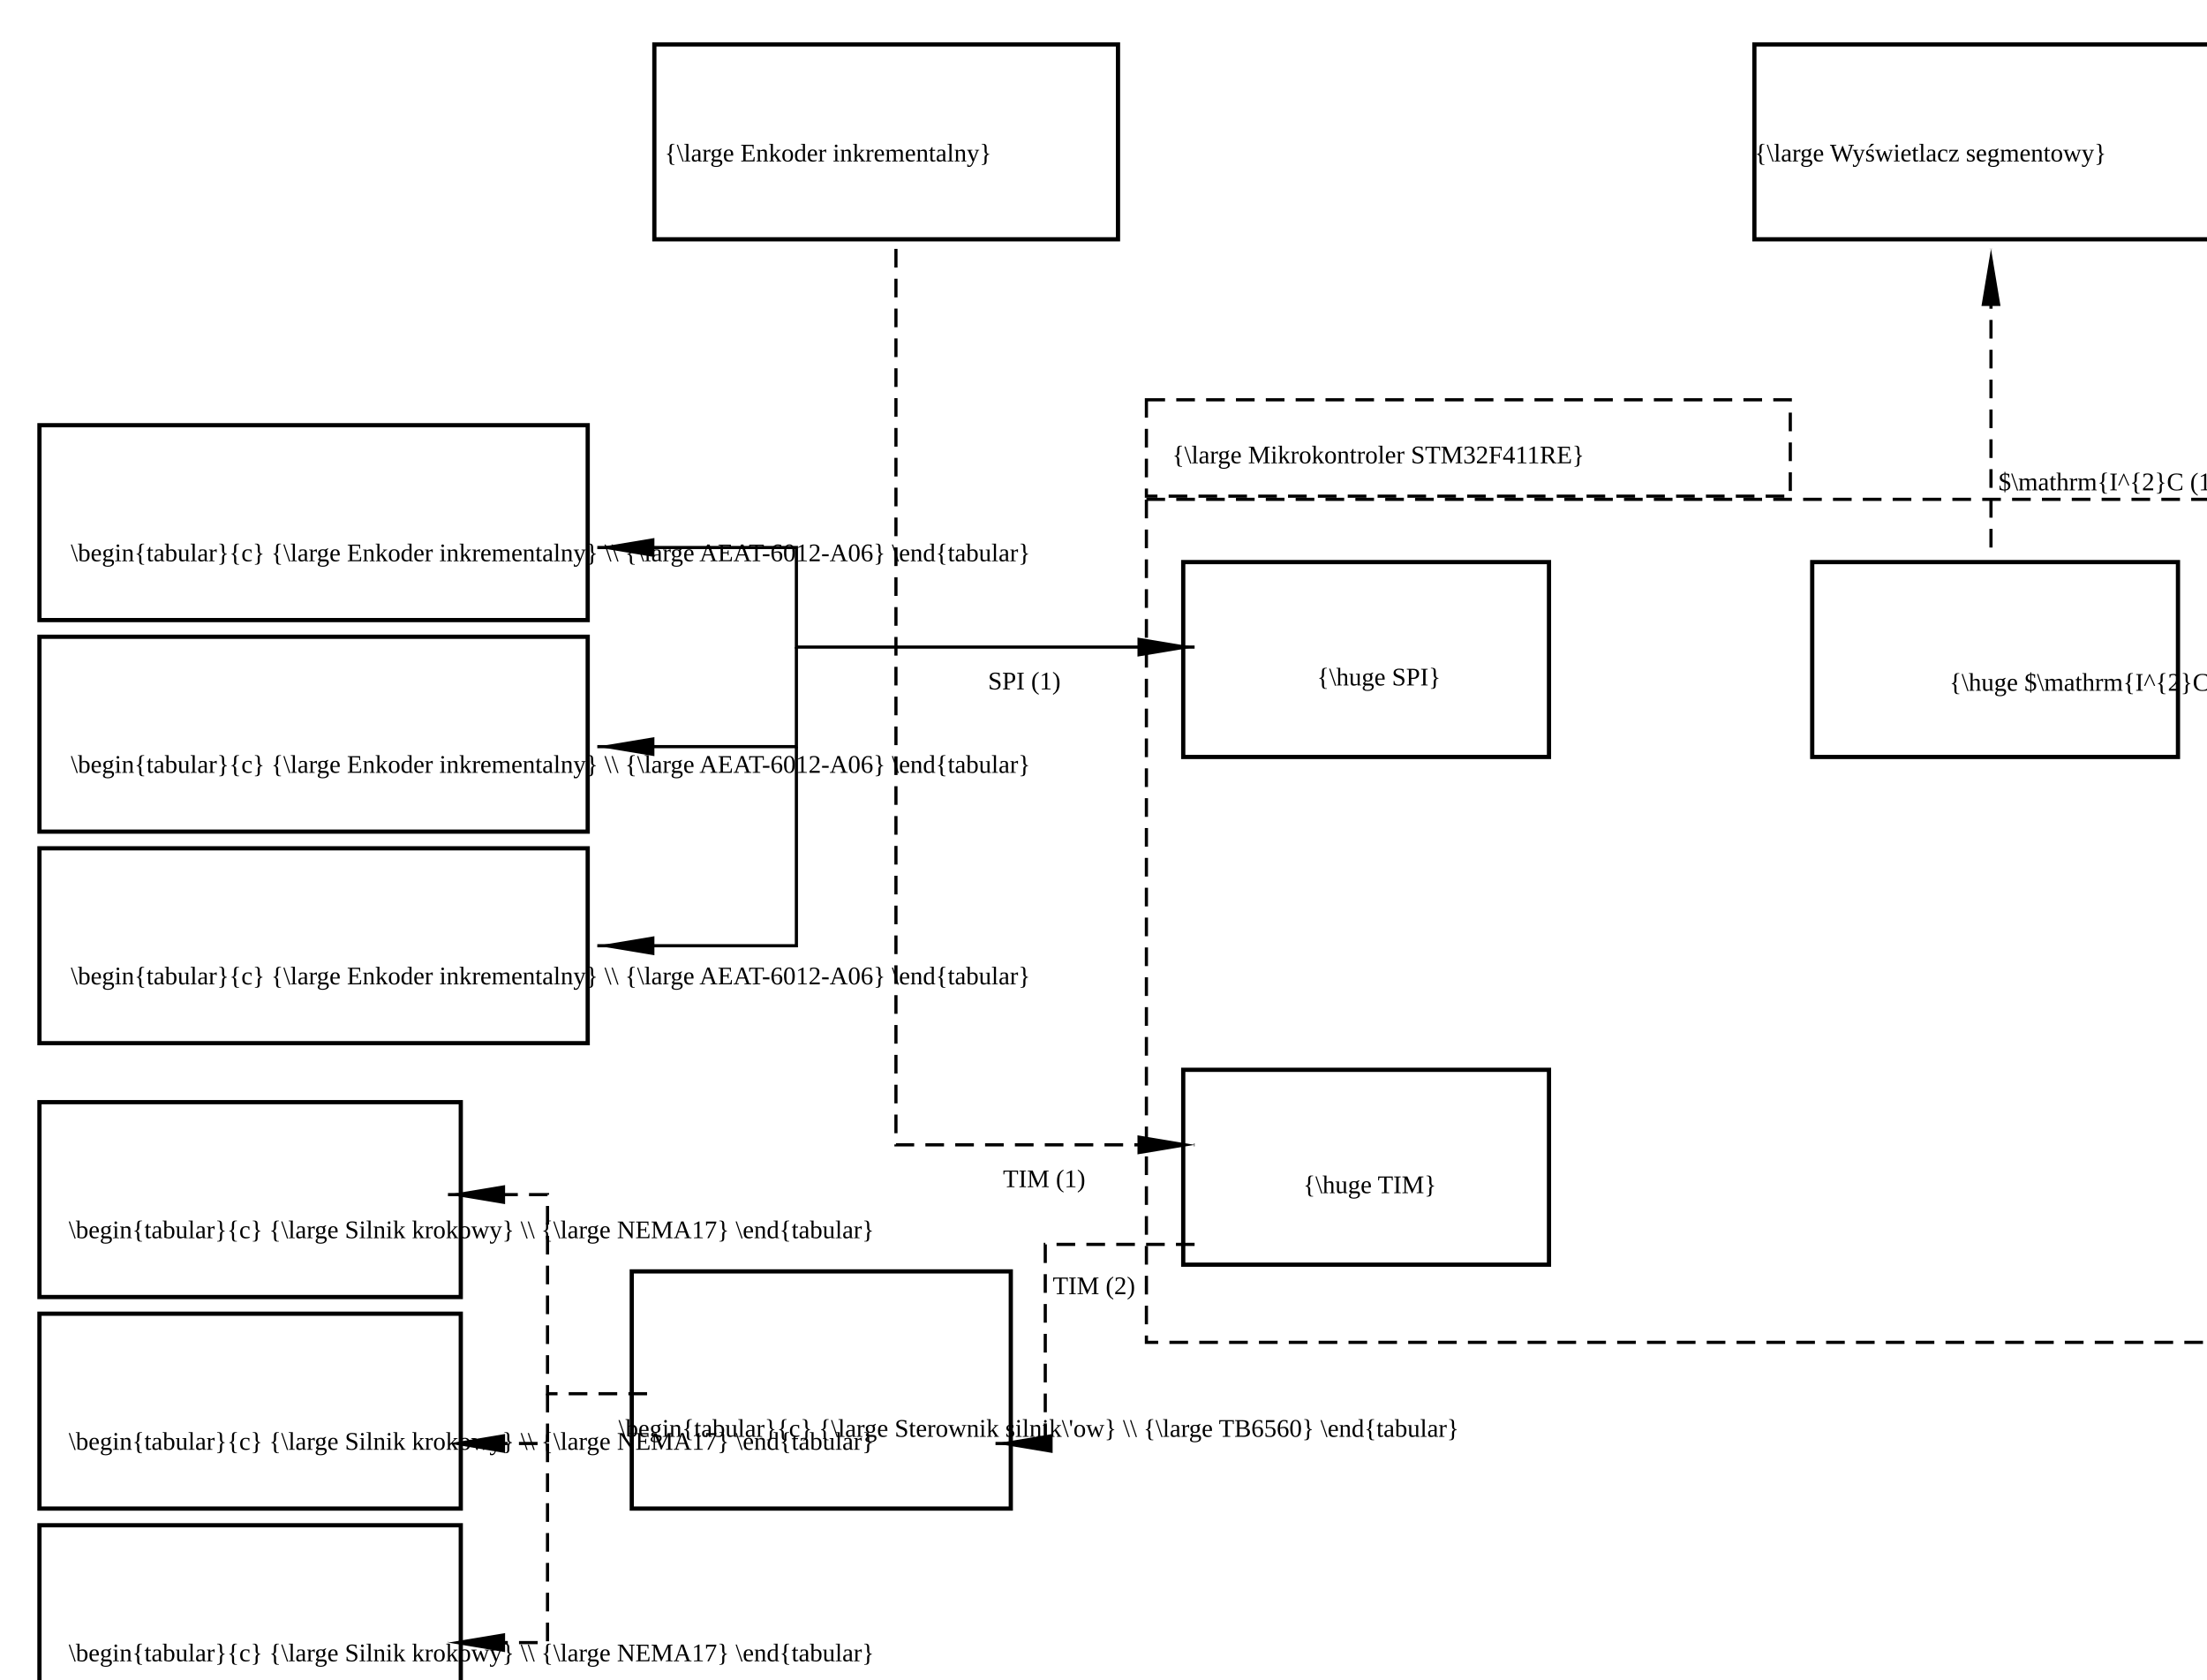
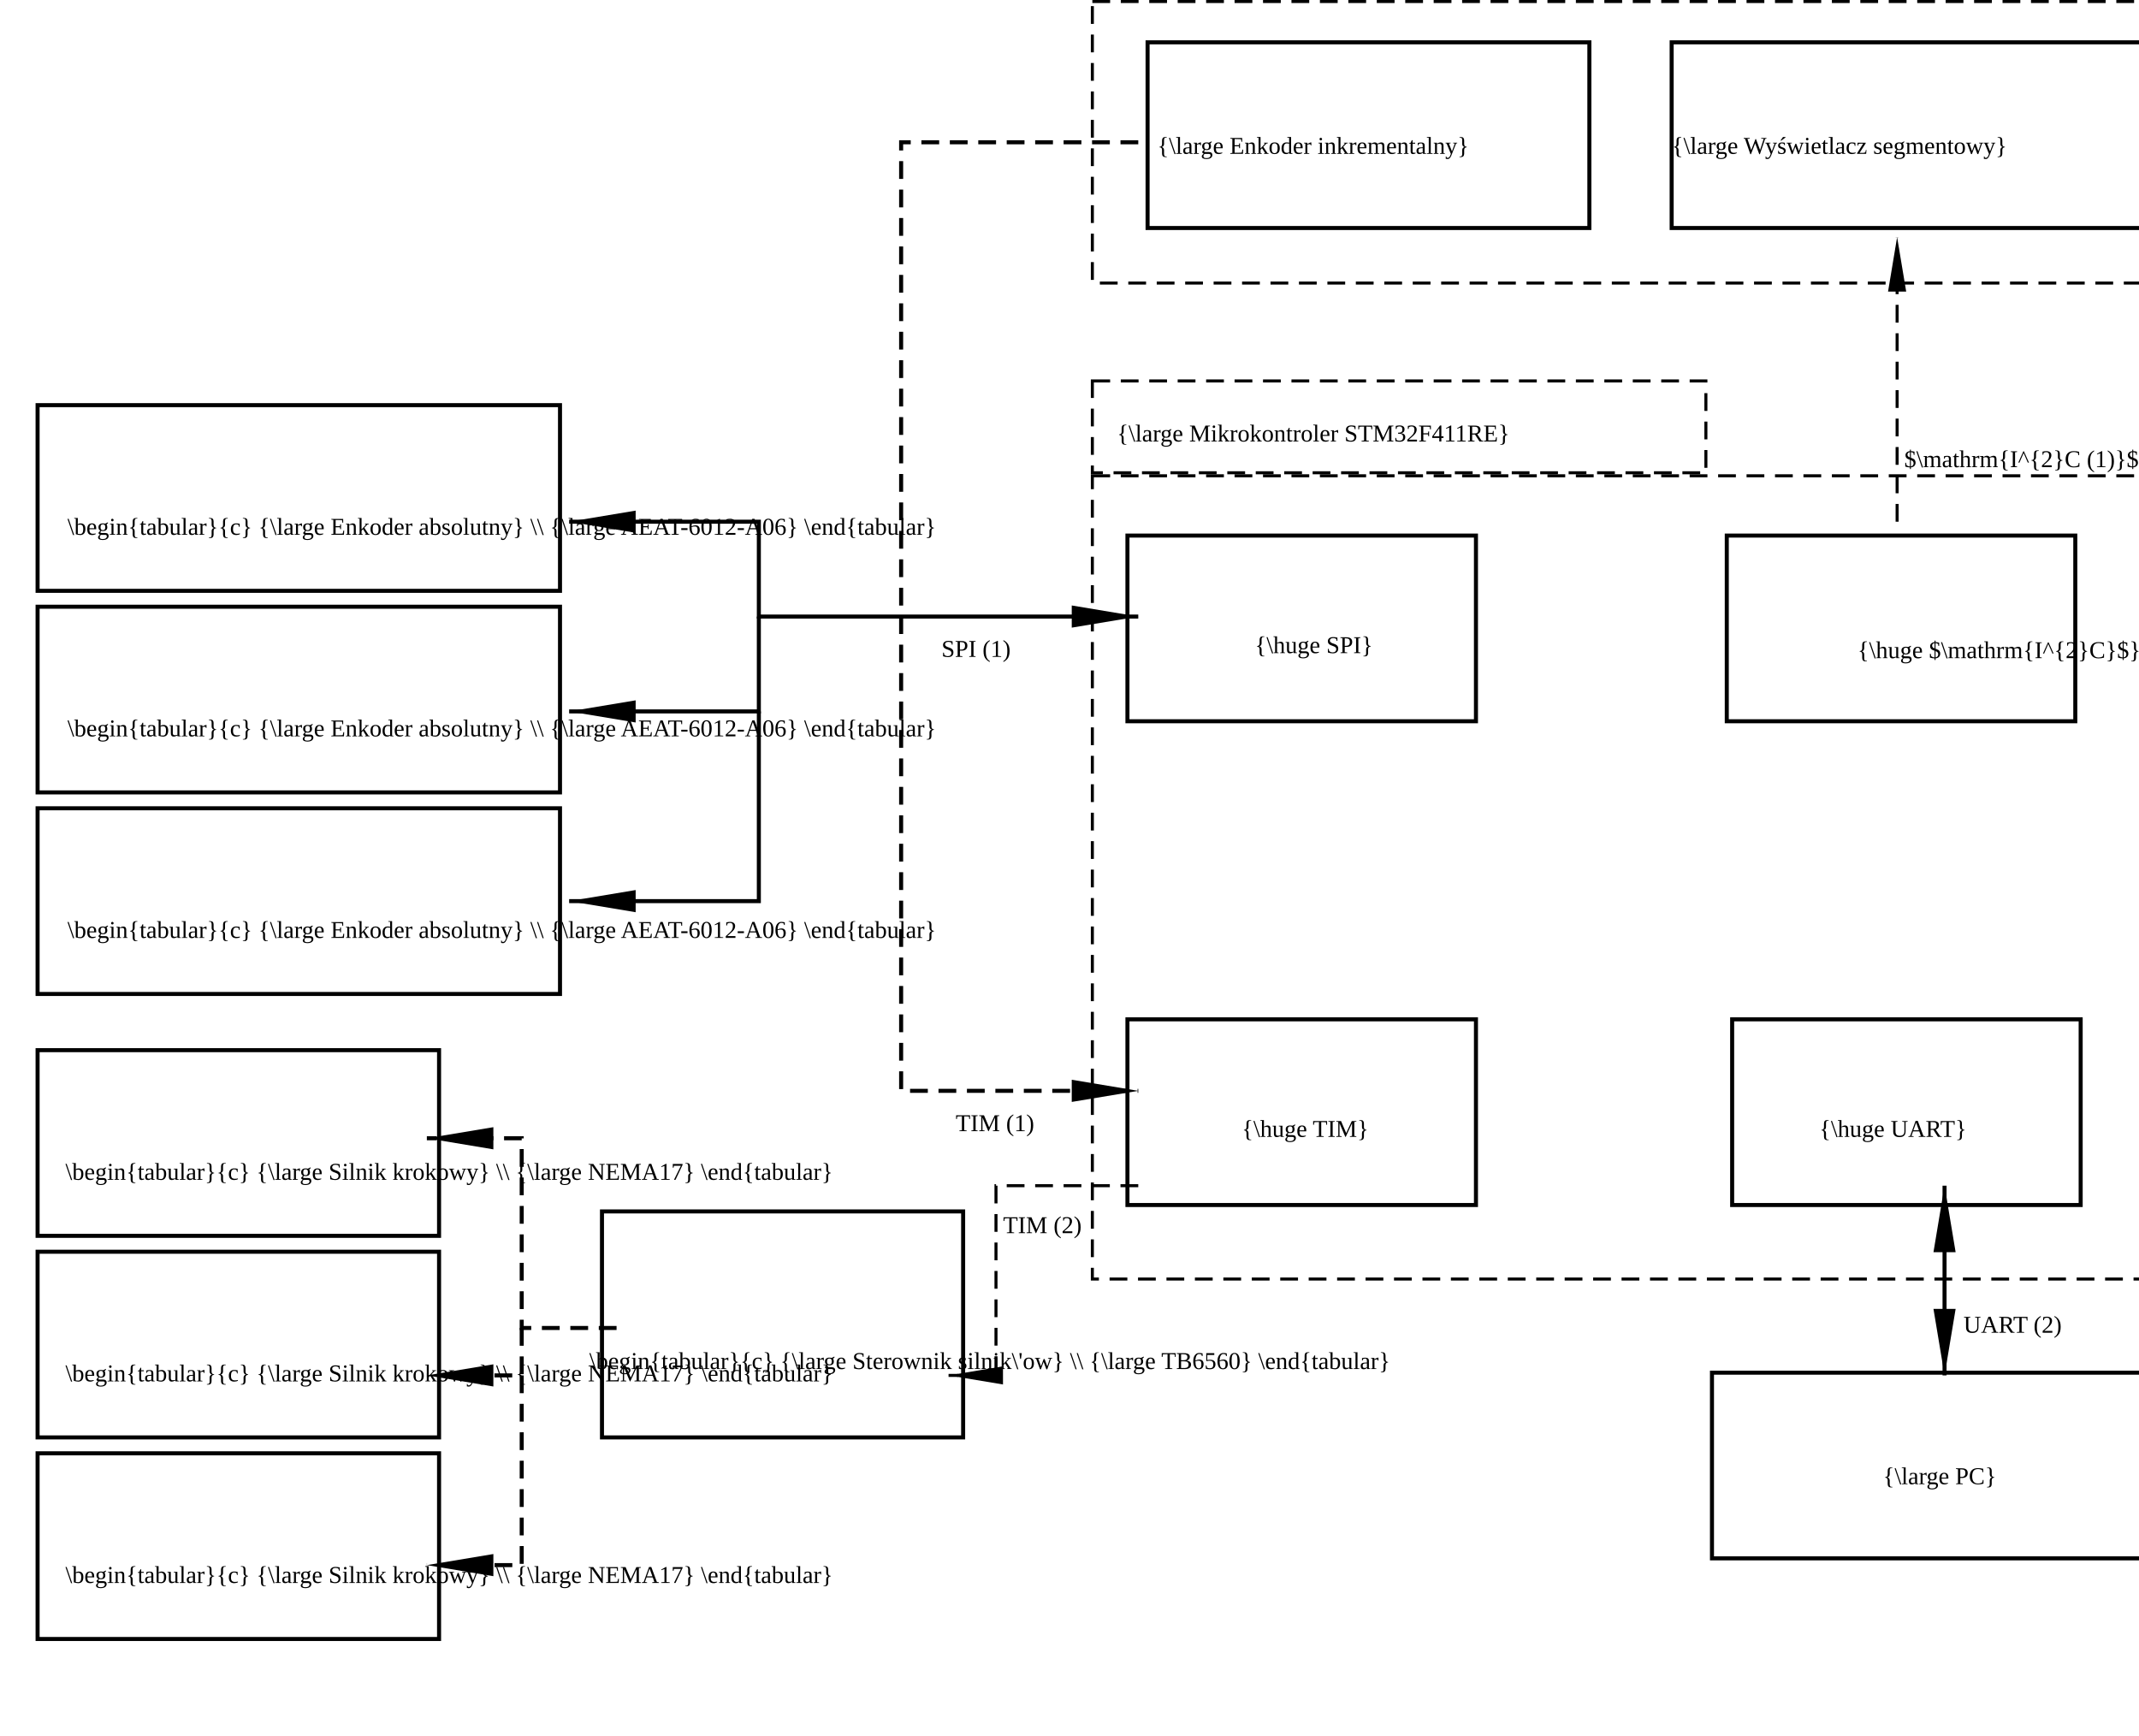
<svg xmlns="http://www.w3.org/2000/svg" xmlns:ns1="http://latexdraw.sourceforge.net/namespaces/latexdraw" version="1.1" baseProfile="full">
  <g>
-     <g ns1:type="rectangle" id="id1368420429">
+     <g ns1:type="rectangle" id="id20807068">
      <rect x="559.333" y="265.706" width="172.902" height="92.118" ns1:borderPos="outer" stroke-width="2.0" stroke="black" fill="none" />
    </g>
-     <g ns1:type="rectangle" id="id709083603">
+     <g ns1:type="rectangle" id="id386315084">
      <rect x="856.667" y="265.706" width="172.902" height="92.118" ns1:borderPos="outer" stroke-width="2.0" stroke="black" fill="none" />
    </g>
-     <g ns1:type="rectangle" id="id1120274522">
+     <g ns1:type="rectangle" id="id1000132918">
      <rect x="559.333" y="505.706" width="172.902" height="92.118" ns1:borderPos="outer" stroke-width="2.0" stroke="black" fill="none" />
    </g>
-     <g ns1:type="text" id="id160731107" fill="black" ns1:position="bl">
+     <g ns1:type="text" id="id1785065971" fill="black" ns1:position="bl">
      <text x="622.555" y="324.015">{\huge SPI}</text>
    </g>
-     <g ns1:type="text" id="id1448202595" fill="black" ns1:position="bl">
+     <g ns1:type="text" id="id1862206774" fill="black" ns1:position="bl">
      <text x="921.515" y="326.515">{\huge $\mathrm{I^{2}C}$}</text>
    </g>
-     <g ns1:type="text" id="id62609354" fill="black" ns1:position="bl">
+     <g ns1:type="text" id="id697251611" fill="black" ns1:position="bl">
      <text x="616.051" y="564.015">{\huge TIM}</text>
    </g>
-     <g ns1:type="rectangle" id="id300085568">
+     <g ns1:type="rectangle" id="id116281311">
      <rect x="18.647" y="201" width="259.176" height="92.118" ns1:borderPos="outer" stroke-width="2.0" stroke="black" fill="none" />
    </g>
-     <g ns1:type="text" id="id868686758" fill="black" ns1:position="bl">
-       <text x="33.485" y="265.309">\begin{tabular}{c} {\large Enkoder inkrementalny} \\  {\large AEAT-6012-A06}  \end{tabular}</text>
+     <g ns1:type="text" id="id813352061" fill="black" ns1:position="bl">
+       <text x="33.485" y="265.309">\begin{tabular}{c} {\large Enkoder absolutny} \\  {\large AEAT-6012-A06}  \end{tabular}</text>
    </g>
-     <g ns1:type="rectangle" id="id150904464">
+     <g ns1:type="rectangle" id="id1142875418">
      <rect x="18.647" y="521.0" width="199.176" height="92.118" ns1:borderPos="outer" stroke-width="2.0" stroke="black" fill="none" />
    </g>
-     <g ns1:type="text" id="id1186113651" fill="black" ns1:position="bl">
+     <g ns1:type="text" id="id1260109349" fill="black" ns1:position="bl">
      <text x="32.485" y="585.309">\begin{tabular}{c} {\large Silnik krokowy} \\  {\large NEMA17}  \end{tabular}</text>
    </g>
-     <g ns1:type="rectangle" id="id2025535631">
+     <g ns1:type="rectangle" id="id2015278185">
      <rect x="298.647" y="601.0" width="179.176" height="112.118" ns1:borderPos="outer" stroke-width="2.0" stroke="black" fill="none" />
    </g>
-     <g ns1:type="text" id="id2022529259" fill="black" ns1:position="bl">
+     <g ns1:type="text" id="id1822332275" fill="black" ns1:position="bl">
      <text x="292.364" y="679.187">\begin{tabular}{c} {\large Sterownik silnik\'ow} \\  {\large TB6560}  \end{tabular}</text>
    </g>
-     <g ns1:type="rectangle" id="id1673547931">
-       <rect x="829.324" y="21.0" width="219.176" height="92.118" ns1:borderPos="outer" stroke-width="2.0" stroke="black" fill="none" />
+     <g ns1:type="rectangle" id="id1638848885">
+       <rect x="829.324" y="21.0" width="239.176" height="92.118" ns1:borderPos="outer" stroke-width="2.0" stroke="black" fill="none" />
    </g>
-     <g ns1:type="text" id="id1745068604" fill="black" ns1:position="bl">
+     <g ns1:type="text" id="id1049387770" fill="black" ns1:position="bl">
      <text x="829.412" y="76.309">{\large Wyświetlacz segmentowy}</text>
    </g>
-     <g ns1:type="rectangle" id="id2037897364">
+     <g ns1:type="rectangle" id="id696152367">
      <rect x="18.647" y="301" width="259.176" height="92.118" ns1:borderPos="outer" stroke-width="2.0" stroke="black" fill="none" />
    </g>
-     <g ns1:type="text" id="id1475434325" fill="black" ns1:position="bl">
-       <text x="33.485" y="365.309">\begin{tabular}{c} {\large Enkoder inkrementalny} \\  {\large AEAT-6012-A06}  \end{tabular}</text>
+     <g ns1:type="text" id="id1132146095" fill="black" ns1:position="bl">
+       <text x="33.485" y="365.309">\begin{tabular}{c} {\large Enkoder absolutny} \\  {\large AEAT-6012-A06}  \end{tabular}</text>
    </g>
-     <g ns1:type="rectangle" id="id48684531">
+     <g ns1:type="rectangle" id="id433507302">
      <rect x="18.647" y="401" width="259.176" height="92.118" ns1:borderPos="outer" stroke-width="2.0" stroke="black" fill="none" />
    </g>
-     <g ns1:type="text" id="id1774266141" fill="black" ns1:position="bl">
-       <text x="33.485" y="465.309">\begin{tabular}{c} {\large Enkoder inkrementalny} \\  {\large AEAT-6012-A06}  \end{tabular}</text>
+     <g ns1:type="text" id="id1470864261" fill="black" ns1:position="bl">
+       <text x="33.485" y="465.309">\begin{tabular}{c} {\large Enkoder absolutny} \\  {\large AEAT-6012-A06}  \end{tabular}</text>
    </g>
-     <g ns1:type="rectangle" id="id1435878566">
+     <g ns1:type="rectangle" id="id2014180205">
      <rect x="18.647" y="621.0" width="199.176" height="92.118" ns1:borderPos="outer" stroke-width="2.0" stroke="black" fill="none" />
    </g>
-     <g ns1:type="text" id="id136062357" fill="black" ns1:position="bl">
+     <g ns1:type="text" id="id289869440" fill="black" ns1:position="bl">
      <text x="32.485" y="685.309">\begin{tabular}{c} {\large Silnik krokowy} \\  {\large NEMA17}  \end{tabular}</text>
    </g>
-     <g ns1:type="rectangle" id="id1362892640">
+     <g ns1:type="rectangle" id="id105255262">
      <rect x="18.647" y="721.0" width="199.176" height="92.118" ns1:borderPos="outer" stroke-width="2.0" stroke="black" fill="none" />
    </g>
-     <g ns1:type="text" id="id707570904" fill="black" ns1:position="bl">
+     <g ns1:type="text" id="id231692461" fill="black" ns1:position="bl">
      <text x="32.485" y="785.309">\begin{tabular}{c} {\large Silnik krokowy} \\  {\large NEMA17}  \end{tabular}</text>
    </g>
-     <g ns1:type="rectangle" id="id1811756310">
-       <rect x="309.324" y="21.0" width="219.176" height="92.118" ns1:borderPos="outer" stroke-width="2.0" stroke="black" fill="none" />
+     <g ns1:type="rectangle" id="id993354923">
+       <rect x="569.324" y="21.0" width="219.176" height="92.118" ns1:borderPos="outer" stroke-width="2.0" stroke="black" fill="none" />
    </g>
-     <g ns1:type="text" id="id676033348" fill="black" ns1:position="bl">
-       <text x="314.162" y="76.309">{\large Enkoder inkrementalny}</text>
+     <g ns1:type="text" id="id167012559" fill="black" ns1:position="bl">
+       <text x="574.162" y="76.309">{\large Enkoder inkrementalny}</text>
    </g>
-     <g ns1:type="joinedLines" id="id85453862">
-       <polyline points="376.471,305.882 376.471,352.941 282.353,352.941 " stroke-width="1.5" stroke="black" fill="none" ns1:rotationAngle="0.0" marker-end="url(#arrow1-85453862)" />
+     <g ns1:type="joinedLines" id="id1875288372">
+       <polyline points="376.471,305.882 376.471,352.941 282.353,352.941 " stroke-width="2.0" stroke="black" fill="none" ns1:rotationAngle="0.0" marker-end="url(#arrow1-1875288372)" />
    </g>
-     <g ns1:type="joinedLines" id="id1769431301">
-       <polyline points="376.471,352.941 376.471,447.059 282.353,447.059 " stroke-width="1.5" stroke="black" fill="none" ns1:rotationAngle="0.0" marker-end="url(#arrow1-1769431301)" />
+     <g ns1:type="joinedLines" id="id229323181">
+       <polyline points="376.471,352.941 376.471,447.059 282.353,447.059 " stroke-width="2.0" stroke="black" fill="none" ns1:rotationAngle="0.0" marker-end="url(#arrow1-229323181)" />
    </g>
-     <g ns1:type="joinedLines" id="id363909465">
-       <polyline points="564.706,305.882 376.471,305.882 376.471,258.824 282.353,258.824 " stroke-width="1.5" stroke="black" fill="none" ns1:rotationAngle="0.0" marker-start="url(#arrow0-363909465)" marker-end="url(#arrow1-363909465)" />
+     <g ns1:type="joinedLines" id="id259904062">
+       <polyline points="564.706,305.882 376.471,305.882 376.471,258.824 282.353,258.824 " stroke-width="2.0" stroke="black" fill="none" ns1:rotationAngle="0.0" marker-start="url(#arrow0-259904062)" marker-end="url(#arrow1-259904062)" />
    </g>
-     <g ns1:type="text" id="id1972151787" fill="black" ns1:position="bl">
+     <g ns1:type="text" id="id1863950365" fill="black" ns1:position="bl">
      <text x="467.059" y="325.882">SPI (1)</text>
    </g>
-     <g ns1:type="joinedLines" id="id1448097786">
-       <polyline points="305.882,658.824 258.824,658.824 258.824,564.706 211.765,564.706 " stroke-width="1.5" stroke="black" fill="none" stroke-dasharray="8.819, 5.292" ns1:rotationAngle="0.0" marker-end="url(#arrow1-1448097786)" />
+     <g ns1:type="joinedLines" id="id244610018">
+       <polyline points="305.882,658.824 258.824,658.824 258.824,564.706 211.765,564.706 " stroke-width="2.0" stroke="black" fill="none" stroke-dasharray="8.819, 5.292" ns1:rotationAngle="0.0" marker-end="url(#arrow1-244610018)" />
    </g>
-     <g ns1:type="joinedLines" id="id1716340534">
-       <polyline points="258.824,658.824 258.824,682.353 211.765,682.353 " stroke-width="1.5" stroke="black" fill="none" stroke-dasharray="8.819, 5.292" ns1:rotationAngle="0.0" marker-end="url(#arrow1-1716340534)" />
+     <g ns1:type="joinedLines" id="id1240509652">
+       <polyline points="258.824,658.824 258.824,682.353 211.765,682.353 " stroke-width="2.0" stroke="black" fill="none" stroke-dasharray="8.819, 5.292" ns1:rotationAngle="0.0" marker-end="url(#arrow1-1240509652)" />
    </g>
-     <g ns1:type="joinedLines" id="id1166554930">
-       <polyline points="258.824,682.353 258.824,776.471 211.765,776.471 " stroke-width="1.5" stroke="black" fill="none" stroke-dasharray="8.819, 5.292" ns1:rotationAngle="0.0" marker-end="url(#arrow1-1166554930)" />
+     <g ns1:type="joinedLines" id="id1189974343">
+       <polyline points="258.824,682.353 258.824,776.471 211.765,776.471 " stroke-width="2.0" stroke="black" fill="none" stroke-dasharray="8.819, 5.292" ns1:rotationAngle="0.0" marker-end="url(#arrow1-1189974343)" />
    </g>
-     <g ns1:type="joinedLines" id="id932670925">
-       <polyline points="564.706,588.235 494.118,588.235 494.118,682.353 470.588,682.353 " stroke-width="1.5" stroke="black" fill="none" stroke-dasharray="8.819, 5.292" ns1:rotationAngle="0.0" marker-end="url(#arrow1-932670925)" />
+     <g ns1:type="joinedLines" id="id180537080">
+       <polyline points="564.706,588.235 494.118,588.235 494.118,682.353 470.588,682.353 " stroke-width="1.5" stroke="black" fill="none" stroke-dasharray="8.819, 5.292" ns1:rotationAngle="0.0" marker-end="url(#arrow1-180537080)" />
    </g>
-     <g ns1:type="joinedLines" id="id1381608762">
-       <polyline points="423.529,117.647 423.529,541.176 564.706,541.176 " stroke-width="1.5" stroke="black" fill="none" stroke-dasharray="8.819, 5.292" ns1:rotationAngle="0.0" marker-end="url(#arrow1-1381608762)" />
+     <g ns1:type="joinedLines" id="id201817336">
+       <polyline points="941.176,258.824 941.176,117.647 " stroke-width="1.5" stroke="black" stroke-dasharray="8.819, 5.292" ns1:rotationAngle="0.0" marker-end="url(#arrow1-201817336)" />
    </g>
-     <g ns1:type="joinedLines" id="id256498647">
-       <polyline points="941.176,258.824 941.176,117.647 " stroke-width="1.5" stroke="black" stroke-dasharray="8.819, 5.292" ns1:rotationAngle="0.0" marker-end="url(#arrow1-256498647)" />
-     </g>
-     <g ns1:type="text" id="id543362936" fill="black" ns1:position="bl">
+     <g ns1:type="text" id="id740662475" fill="black" ns1:position="bl">
      <text x="474.118" y="561.176">TIM (1)</text>
    </g>
-     <g ns1:type="text" id="id264318115" fill="black" ns1:position="bl">
+     <g ns1:type="text" id="id797756659" fill="black" ns1:position="bl">
      <text x="497.647" y="611.765">TIM (2)</text>
    </g>
-     <g ns1:type="text" id="id7799276" fill="black" ns1:position="bl">
+     <g ns1:type="text" id="id1506675855" fill="black" ns1:position="bl">
      <text x="554.118" y="219.015">{\large Mikrokontroler STM32F411RE}</text>
    </g>
-     <g ns1:type="rectangle" id="id1787230955">
-       <rect x="541.926" y="236.044" width="516.147" height="398.5" ns1:borderPos="outer" stroke-width="1.5" stroke="black" fill="none" stroke-dasharray="8.819, 5.292" />
+     <g ns1:type="rectangle" id="id1419329568">
+       <rect x="541.926" y="236.044" width="536.147" height="398.5" ns1:borderPos="outer" stroke-width="1.5" stroke="black" fill="none" stroke-dasharray="8.819, 5.292" />
    </g>
-     <g ns1:type="rectangle" id="id1033242088">
+     <g ns1:type="rectangle" id="id746776074">
      <rect x="541.926" y="188.985" width="304.382" height="45.559" ns1:borderPos="outer" stroke-width="1.5" stroke="black" fill="none" stroke-dasharray="8.819, 5.292" />
    </g>
-     <g ns1:type="text" id="id812293068" fill="black" ns1:position="bl">
+     <g ns1:type="text" id="id1507209344" fill="black" ns1:position="bl">
      <text x="944.706" y="231.765">$\mathrm{I^{2}C (1)}$</text>
+     </g>
+     <g ns1:type="rectangle" id="id733678287">
+       <rect x="859.333" y="505.706" width="172.902" height="92.118" ns1:borderPos="outer" stroke-width="2.0" stroke="black" fill="none" />
+     </g>
+     <g ns1:type="text" id="id987546624" fill="black" ns1:position="bl">
+       <text x="902.555" y="564.015">{\huge UART}</text>
+     </g>
+     <g ns1:type="rectangle" id="id62244000">
+       <rect x="849.324" y="681.0" width="219.176" height="92.118" ns1:borderPos="outer" stroke-width="2.0" stroke="black" fill="none" />
+     </g>
+     <g ns1:type="text" id="id1031881961" fill="black" ns1:position="bl">
+       <text x="934.162" y="736.309">{\large PC}</text>
+     </g>
+     <g ns1:type="joinedLines" id="id1686989145">
+       <polyline points="964.706,588.235 964.706,682.353 " stroke-width="2.0" stroke="black" ns1:rotationAngle="0.0" marker-start="url(#arrow0-1686989145)" marker-end="url(#arrow1-1686989145)" />
+     </g>
+     <g ns1:type="text" id="id1579416326" fill="black" ns1:position="bl">
+       <text x="974.118" y="661.176">UART (2)</text>
+     </g>
+     <g ns1:type="joinedLines" id="id970227566">
+       <polyline points="564.706,70.588 447.059,70.588 447.059,541.176 564.706,541.176 " stroke-width="2.0" stroke="black" fill="none" stroke-dasharray="8.819, 5.292" ns1:rotationAngle="0.0" marker-end="url(#arrow1-970227566)" />
+     </g>
+     <g ns1:type="rectangle" id="id308547003">
+       <rect x="541.926" y="0.75" width="536.147" height="139.676" ns1:borderPos="outer" stroke-width="1.5" stroke="black" fill="none" stroke-dasharray="8.819, 5.292" />
+     </g>
+     <g ns1:type="rectangle" id="id1647866905">
+       <rect x="541.926" y="-46.309" width="304.382" height="45.559" ns1:borderPos="outer" stroke-width="1.5" stroke="black" fill="none" stroke-dasharray="8.819, 5.292" />
+     </g>
+     <g ns1:type="text" id="id811615067" fill="black" ns1:position="bl">
+       <text x="554.118" y="-20.985">{\large Panel operatora}</text>
    </g>
  </g>
  <defs>
-     <marker overflow="visible" orient="auto" id="arrow1-85453862">
+     <marker overflow="visible" orient="auto" id="arrow1-1875288372">
+       <path d="M 0.0 0.0 L -16.5 2.75 L -16.5 0.0 L -16.5 -2.75 z " ns1:arrSizeNum="4.0" fill="black" />
+     </marker>
+     <marker overflow="visible" orient="auto" id="arrow1-229323181">
+       <path d="M 0.0 0.0 L -16.5 2.75 L -16.5 0.0 L -16.5 -2.75 z " ns1:arrSizeNum="4.0" fill="black" />
+     </marker>
+     <marker overflow="visible" orient="auto" id="arrow0-259904062">
+       <path d="M 0.0 0.0 L 16.5 2.75 L 16.5 0.0 L 16.5 -2.75 z " ns1:arrSizeNum="4.0" fill="black" />
+     </marker>
+     <marker overflow="visible" orient="auto" id="arrow1-259904062">
+       <path d="M 0.0 0.0 L -16.5 2.75 L -16.5 0.0 L -16.5 -2.75 z " ns1:arrSizeNum="4.0" fill="black" />
+     </marker>
+     <marker overflow="visible" orient="auto" id="arrow1-244610018">
+       <path d="M 0.0 0.0 L -16.5 2.75 L -16.5 0.0 L -16.5 -2.75 z " ns1:arrSizeNum="4.0" fill="black" />
+     </marker>
+     <marker overflow="visible" orient="auto" id="arrow1-1240509652">
+       <path d="M 0.0 0.0 L -16.5 2.75 L -16.5 0.0 L -16.5 -2.75 z " ns1:arrSizeNum="4.0" fill="black" />
+     </marker>
+     <marker overflow="visible" orient="auto" id="arrow1-1189974343">
+       <path d="M 0.0 0.0 L -16.5 2.75 L -16.5 0.0 L -16.5 -2.75 z " ns1:arrSizeNum="4.0" fill="black" />
+     </marker>
+     <marker overflow="visible" orient="auto" id="arrow1-180537080">
      <path d="M 0.0 0.0 L -18.0 3.0 L -18.0 0.0 L -18.0 -3.0 z " ns1:arrSizeNum="4.0" fill="black" />
    </marker>
-     <marker overflow="visible" orient="auto" id="arrow1-1769431301">
+     <marker overflow="visible" orient="auto" id="arrow1-201817336">
      <path d="M 0.0 0.0 L -18.0 3.0 L -18.0 0.0 L -18.0 -3.0 z " ns1:arrSizeNum="4.0" fill="black" />
    </marker>
-     <marker overflow="visible" orient="auto" id="arrow0-363909465">
-       <path d="M 0.0 0.0 L 18.0 3.0 L 18.0 0.0 L 18.0 -3.0 z " ns1:arrSizeNum="4.0" fill="black" />
+     <marker overflow="visible" orient="auto" id="arrow0-1686989145">
+       <path d="M 0.0 0.0 L 16.5 2.75 L 16.5 0.0 L 16.5 -2.75 z " ns1:arrSizeNum="4.0" fill="black" />
    </marker>
-     <marker overflow="visible" orient="auto" id="arrow1-363909465">
-       <path d="M 0.0 0.0 L -18.0 3.0 L -18.0 0.0 L -18.0 -3.0 z " ns1:arrSizeNum="4.0" fill="black" />
+     <marker overflow="visible" orient="auto" id="arrow1-1686989145">
+       <path d="M 0.0 0.0 L -16.5 2.75 L -16.5 0.0 L -16.5 -2.75 z " ns1:arrSizeNum="4.0" fill="black" />
    </marker>
-     <marker overflow="visible" orient="auto" id="arrow1-1448097786">
-       <path d="M 0.0 0.0 L -18.0 3.0 L -18.0 0.0 L -18.0 -3.0 z " ns1:arrSizeNum="4.0" fill="black" />
-     </marker>
-     <marker overflow="visible" orient="auto" id="arrow1-1716340534">
-       <path d="M 0.0 0.0 L -18.0 3.0 L -18.0 0.0 L -18.0 -3.0 z " ns1:arrSizeNum="4.0" fill="black" />
-     </marker>
-     <marker overflow="visible" orient="auto" id="arrow1-1166554930">
-       <path d="M 0.0 0.0 L -18.0 3.0 L -18.0 0.0 L -18.0 -3.0 z " ns1:arrSizeNum="4.0" fill="black" />
-     </marker>
-     <marker overflow="visible" orient="auto" id="arrow1-932670925">
-       <path d="M 0.0 0.0 L -18.0 3.0 L -18.0 0.0 L -18.0 -3.0 z " ns1:arrSizeNum="4.0" fill="black" />
-     </marker>
-     <marker overflow="visible" orient="auto" id="arrow1-1381608762">
-       <path d="M 0.0 0.0 L -18.0 3.0 L -18.0 0.0 L -18.0 -3.0 z " ns1:arrSizeNum="4.0" fill="black" />
-     </marker>
-     <marker overflow="visible" orient="auto" id="arrow1-256498647">
-       <path d="M 0.0 0.0 L -18.0 3.0 L -18.0 0.0 L -18.0 -3.0 z " ns1:arrSizeNum="4.0" fill="black" />
+     <marker overflow="visible" orient="auto" id="arrow1-970227566">
+       <path d="M 0.0 0.0 L -16.5 2.75 L -16.5 0.0 L -16.5 -2.75 z " ns1:arrSizeNum="4.0" fill="black" />
    </marker>
  </defs>
</svg>
